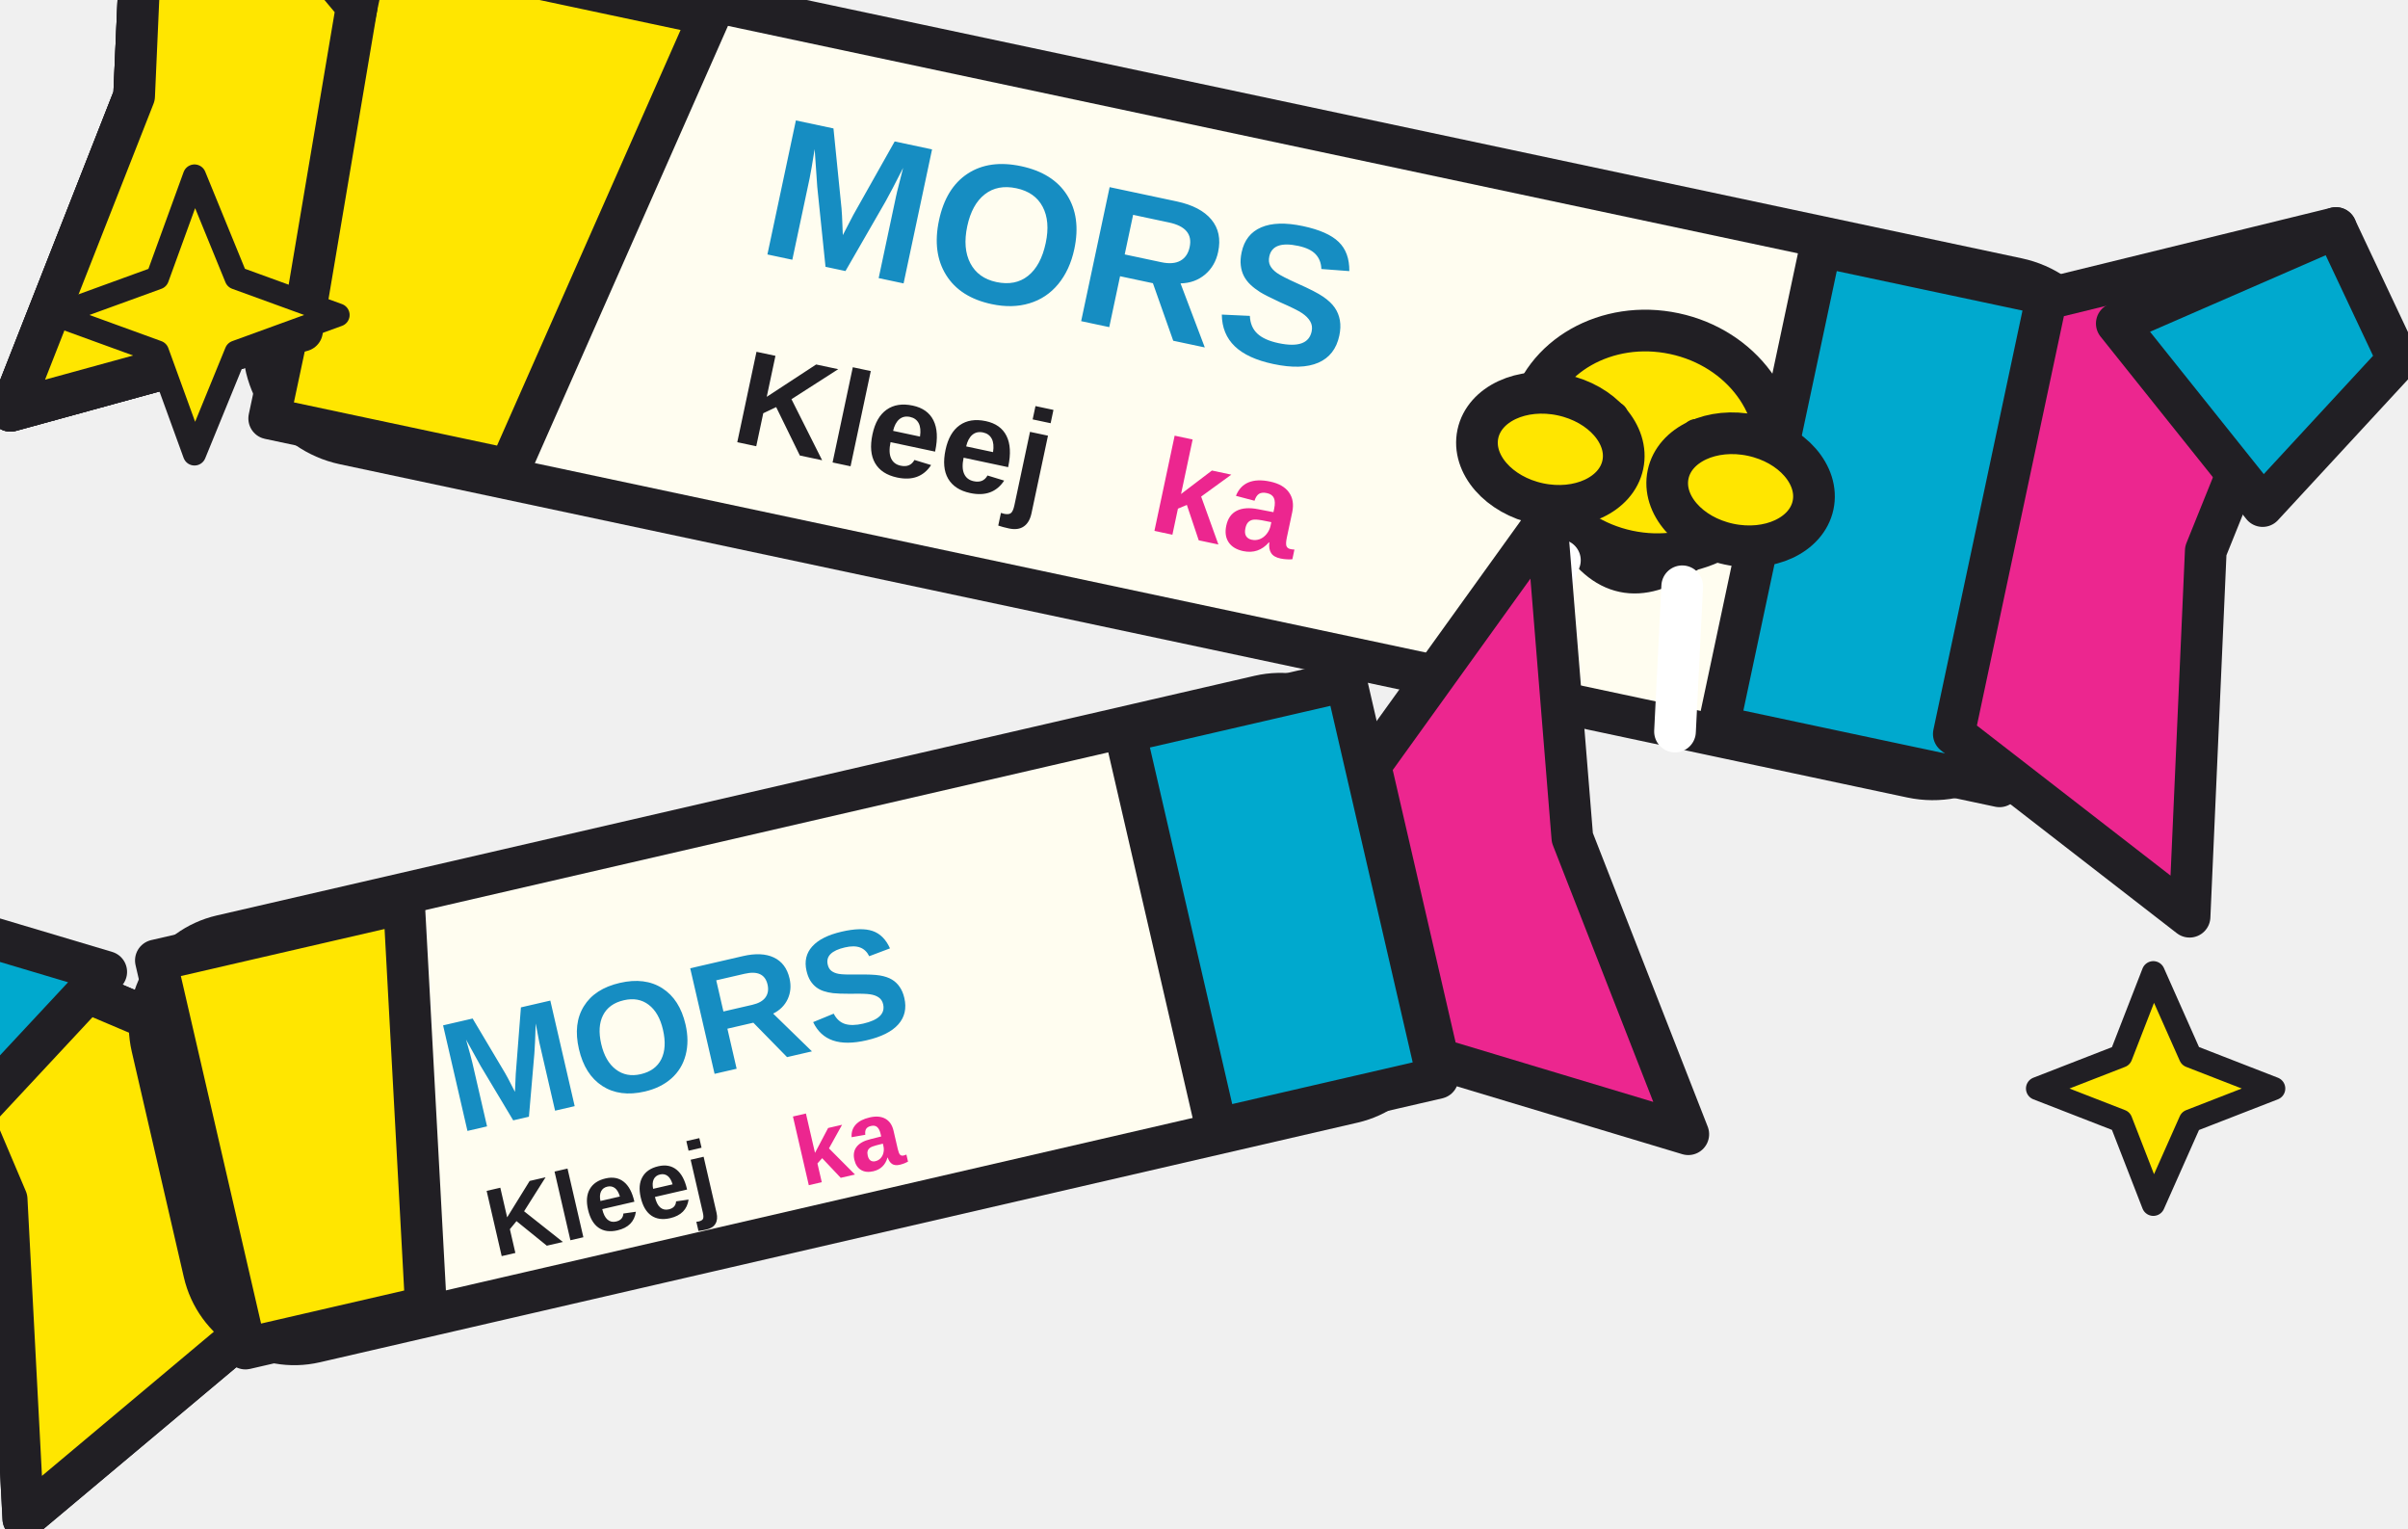
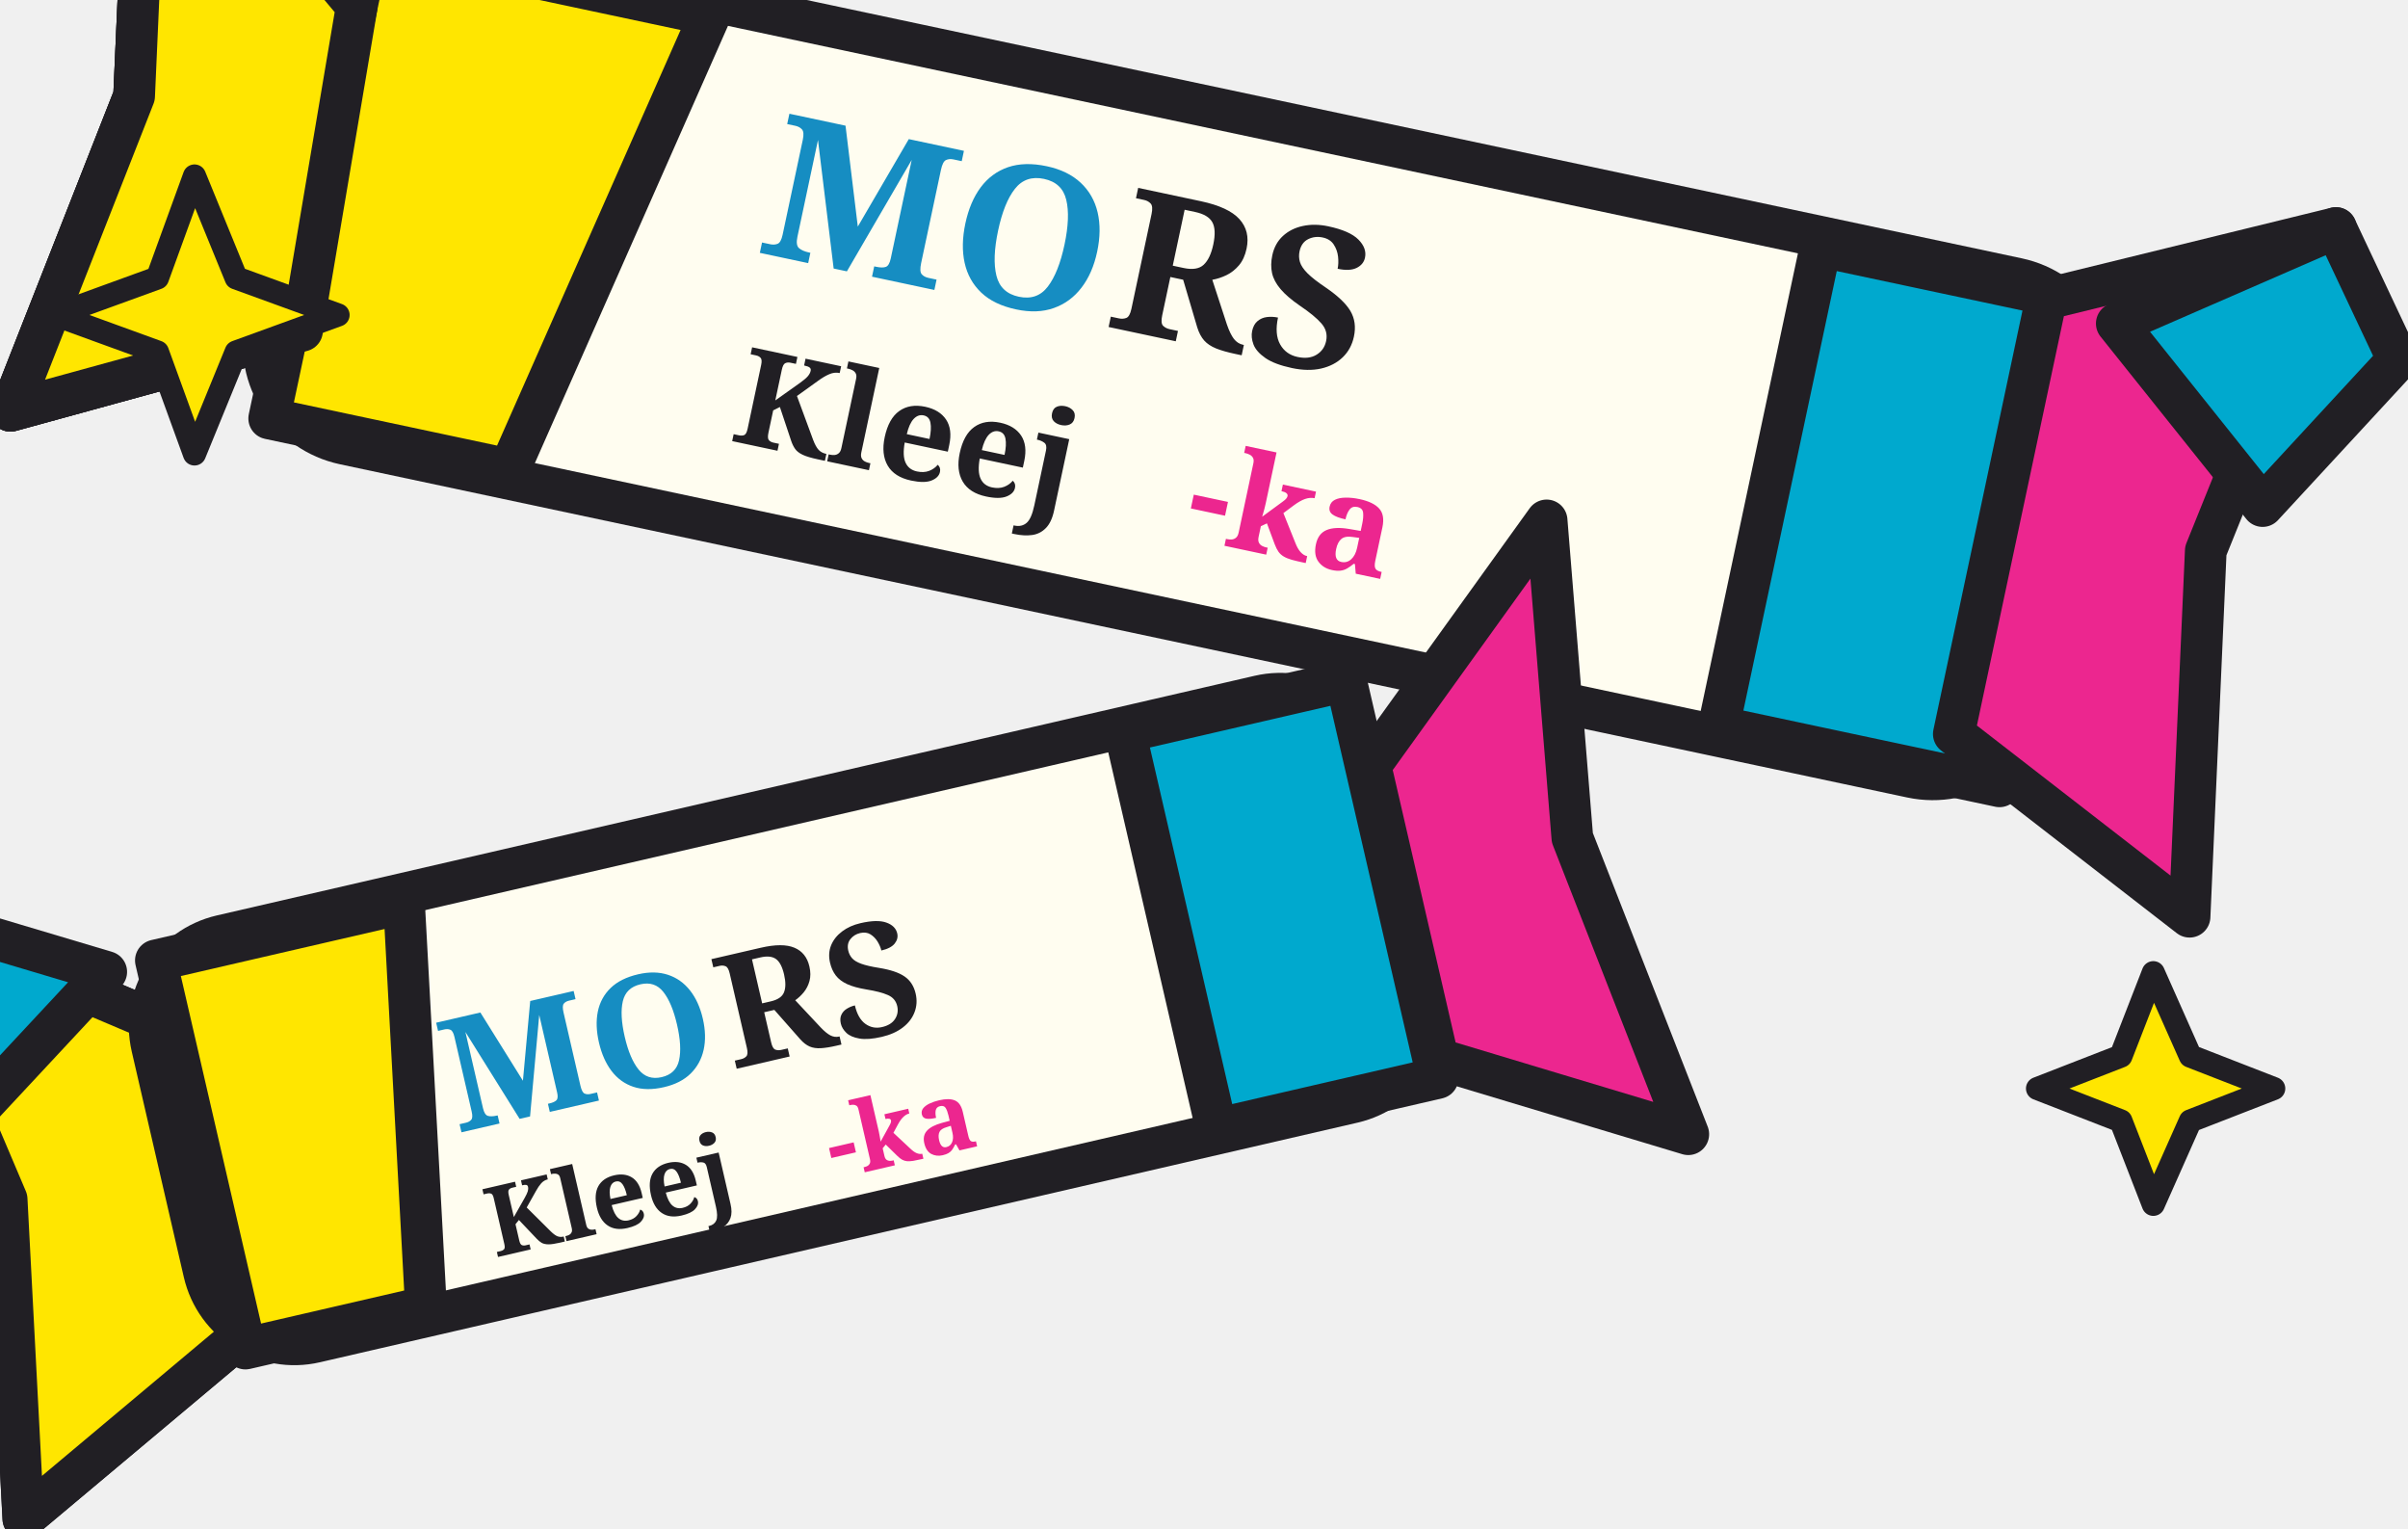
<svg xmlns="http://www.w3.org/2000/svg" viewBox="0 0 520 330">
  <g stroke="#211f24" stroke-width="9" stroke-linejoin="round" stroke-linecap="round">
    <g transform="translate(255 78) rotate(12)">
      <path fill="#00a9ce" d="M-190-38l-55-43 12 72-12 72 58-30z" />
      <path fill="#ec268f" d="M-225-74l42 35-39 32-22-37z" />
      <path fill="#ffe600" d="M-190-38l-55-43 12 72-12 72 58-30z" />
      <rect x="-195" y="-55" width="390" height="110" rx="22" fill="#fffdf0" />
      <path fill="#ffe600" d="M-190-52h75l-22 105h-53z" />
      <path fill="#00a9ce" d="M130-53h62v106h-62z" />
      <path fill="#ec268f" d="M180-52l58-28-13 74 13 78-58-28z" />
      <path fill="#00a9ce" d="M238-80l-42 30 39 32 22-37z" />
      <path fill="#ffe600" d="M-190-38l-55-43 12 72-12 72 58-30z" />
-       <text x="-95" y="-4" font-size="43" font-weight="900" font-family="Arial,sans-serif" fill="#168dc2" stroke="none">MORS</text>
-       <text x="-92" y="37" font-size="29" font-weight="900" font-family="Arial,sans-serif" fill="#211f24" stroke="none">Kleej</text>
-       <text x="0" y="37" font-size="29" font-weight="900" font-family="Arial,sans-serif" fill="#ec268f" stroke="none">ka</text>
-       <g transform="translate(103 1)">
-         <ellipse cx="0" cy="-5" rx="27" ry="24" fill="#ffe600" />
-         <ellipse cx="-21" cy="1" rx="16" ry="12" fill="#ffe600" />
-         <ellipse cx="21" cy="1" rx="16" ry="12" fill="#ffe600" />
-         <path d="M-12 17q12 13 24 0" fill="none" />
-         <path d="M-14 24l-5 31m32-31 5 31" stroke="#fff" stroke-width="9" />
-         <circle cx="-9" cy="-9" r="3" fill="#211f24" stroke="none" />
-         <circle cx="9" cy="-9" r="3" fill="#211f24" stroke="none" />
-       </g>
+       <text x="-95" y="-4" font-size="43" font-weight="900" font-family="Georgia,serif" fill="#168dc2" stroke="none">MO</text>
+       <text x="-18" y="-4" font-size="43" font-weight="900" font-family="Georgia,serif" fill="#211f24" stroke="none">RS</text>
+       <text x="-92" y="37" font-size="29" font-weight="900" font-family="Georgia,serif" fill="#211f24" stroke="none">Kleej</text>
+       <text x="8" y="37" font-size="29" font-weight="900" font-family="Georgia,serif" fill="#ec268f" stroke="none">-ka</text>
    </g>
    <g transform="translate(170 220) rotate(-13)">
      <path fill="#ec268f" d="M-130-28l-55-40 12 68-12 68 55-28z" />
      <path fill="#ffe600" d="M-130-28l-55-40 12 68-12 68 55-28z" />
      <rect x="-135" y="-45" width="270" height="90" rx="20" fill="#fffdf0" />
      <path fill="#00a9ce" d="M85-44h49v88H85z" />
      <path fill="#ffe600" d="M-130-43h55l-15 86h-40z" />
      <path fill="#00a9ce" d="M-185-68l44 25-40 27-17-29z" />
      <path fill="#ec268f" d="M135-25l49-43-10 68 10 68-49-28z" />
-       <text x="-75" y="8" font-size="34" font-weight="900" font-family="Arial,sans-serif" fill="#168dc2" stroke="none">MORS</text>
-       <text x="-73" y="36" font-size="21" font-weight="900" font-family="Arial,sans-serif" fill="#211f24" stroke="none">Kleej</text>
-       <text x="-5" y="36" font-size="21" font-weight="900" font-family="Arial,sans-serif" fill="#ec268f" stroke="none">ka</text>
+       <text x="-75" y="8" font-size="34" font-weight="900" font-family="Georgia,serif" fill="#168dc2" stroke="none">MO</text>
+       <text x="-14" y="8" font-size="34" font-weight="900" font-family="Georgia,serif" fill="#211f24" stroke="none">RS</text>
+       <text x="-73" y="36" font-size="21" font-weight="900" font-family="Georgia,serif" fill="#211f24" stroke="none">Kleej</text>
+       <text x="2" y="36" font-size="21" font-weight="900" font-family="Georgia,serif" fill="#ec268f" stroke="none">-ka</text>
    </g>
    <g fill="#ffe600" stroke="#211f24" stroke-width="5">
      <path d="M42 38l9 22 22 8-22 8-9 22-8-22-22-8 22-8z" />
      <path d="M465 210l8 18 18 7-18 7-8 18-7-18-18-7 18-7z" />
    </g>
  </g>
</svg>
